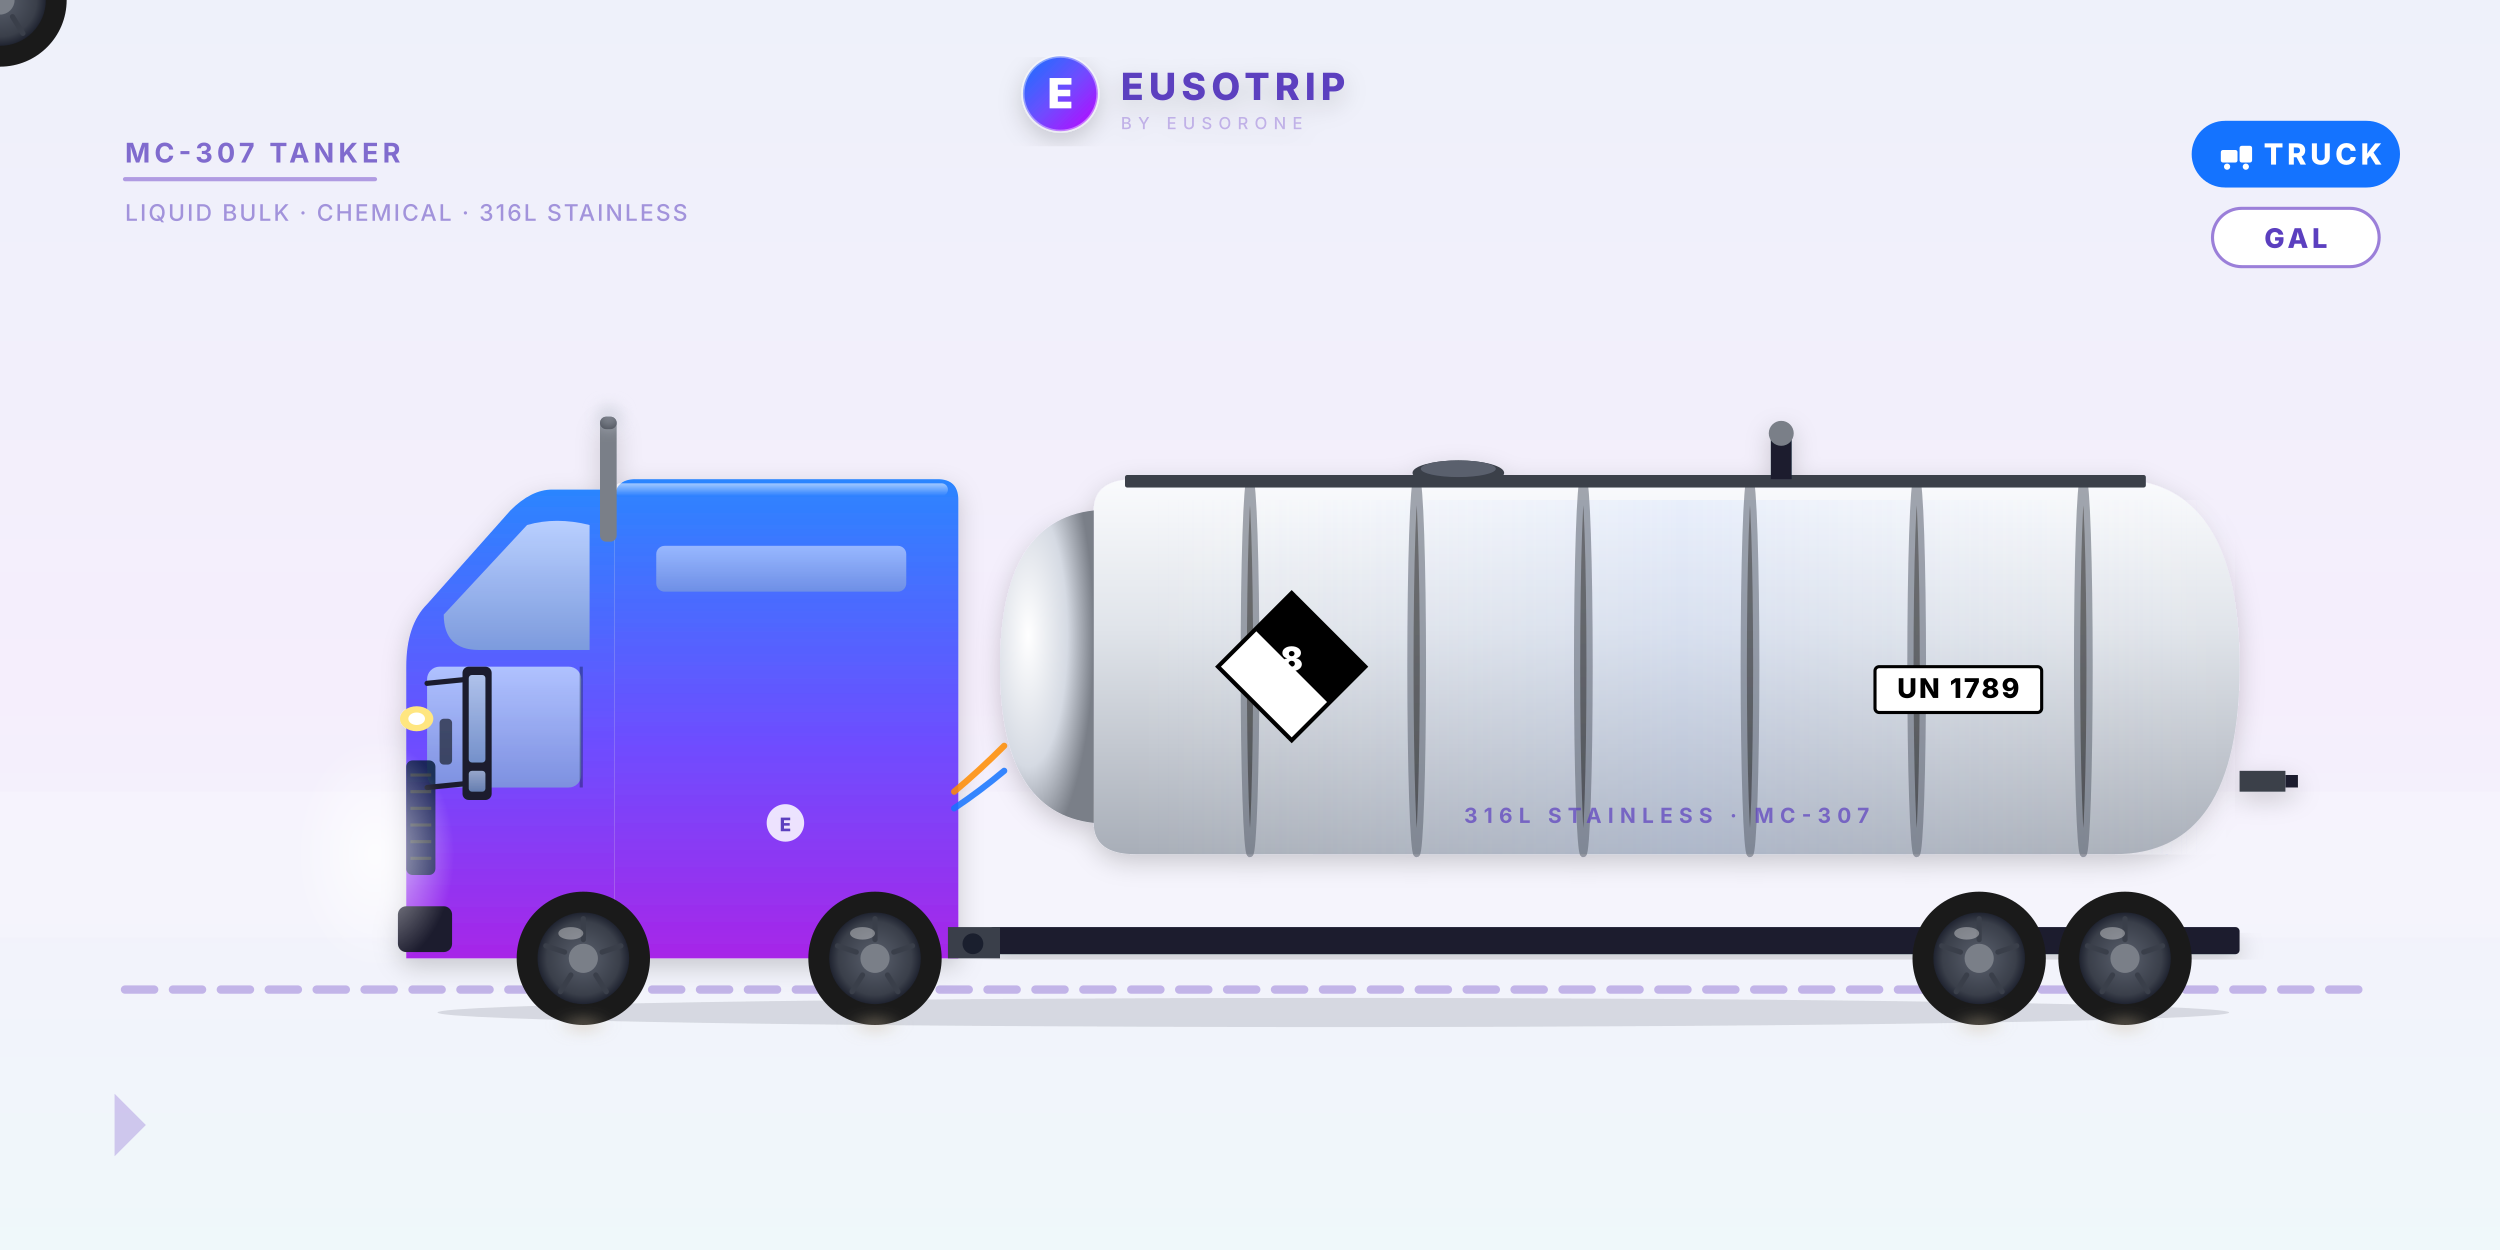
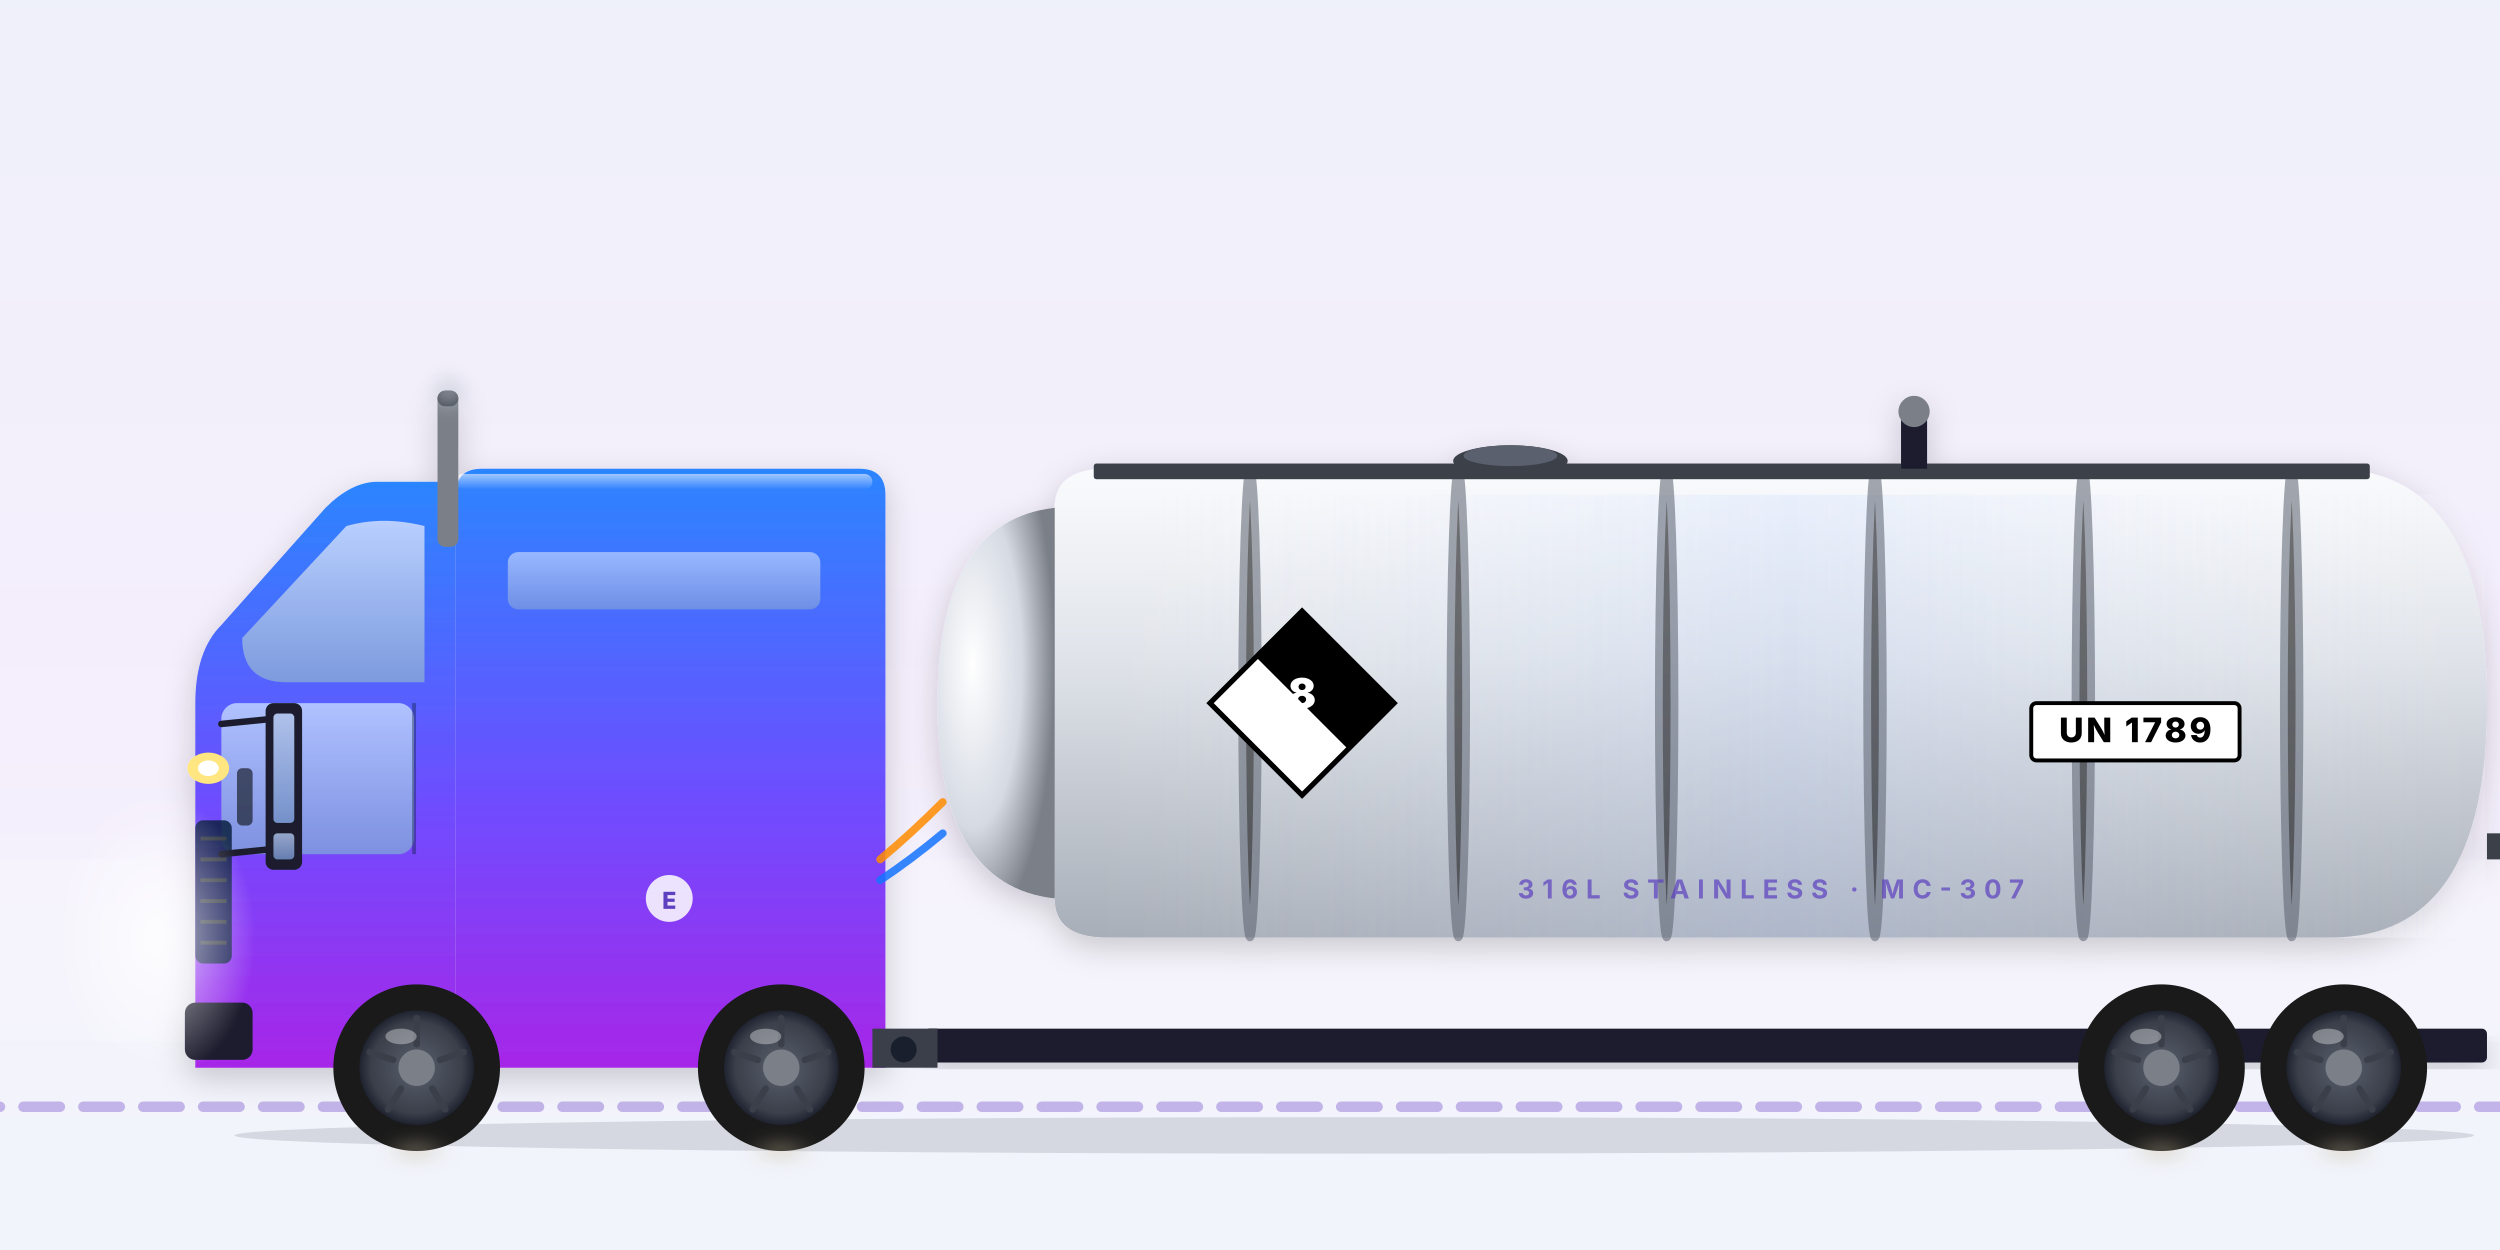
- <svg xmlns="http://www.w3.org/2000/svg" viewBox="0 0 1200 600" width="1200" height="600">
+ <svg xmlns="http://www.w3.org/2000/svg" width="1200" height="600" viewBox="0 50 1200 480" preserveAspectRatio="xMidYMid slice">
  <style>
    /* ========== CHASSIS BOB — the body floats on suspension ========== */
    .chassis-bob   { animation: chassis-bob 0.5s ease-in-out infinite; }
    @keyframes chassis-bob {
      0%, 100% { transform: translateY(0); }
      50%      { transform: translateY(-1.5px); }
    }
    .cab-sway      { animation: cab-sway 0.5s ease-in-out infinite -0.12s; }
    @keyframes cab-sway {
      0%, 100% { transform: translateY(0)    rotate(0deg); }
      50%      { transform: translateY(-0.8px) rotate(-0.15deg); }
    }
    .mudflap       { transform-origin: 1075px 440px;
                      animation: mudflap-flutter 0.42s ease-in-out infinite; }
    @keyframes mudflap-flutter {
      0%, 100% { transform: rotate(0deg)   translateX(0); }
      50%      { transform: rotate(-4deg)  translateX(0.4px); }
    }
    .streak        { animation: streak-drift 1.2s linear infinite; opacity: 0; }
    .streak.s2     { animation-delay: -0.4s; }
    .streak.s3     { animation-delay: -0.8s; }
    @keyframes streak-drift {
      0%   { transform: translateX(0);    opacity: 0; }
      15%  { opacity: 0.45; }
      85%  { opacity: 0.45; }
      100% { transform: translateX(180px); opacity: 0; }
    }
    .bow-air       { animation: bow-air-pulse 1.4s ease-in-out infinite;
                      transform-origin: 180px 410px; }
    @keyframes bow-air-pulse {
      0%, 100% { transform: scale(1)   translateX(0);   opacity: 0.18; }
      50%      { transform: scale(1.1) translateX(-3px); opacity: 0.32; }
    }
    .tire-dust     { animation: tire-dust 1.6s ease-out infinite; }
    @keyframes tire-dust {
      0%, 80%, 100% { opacity: 0; transform: translateX(0) scale(0.4); }
      8%, 18%       { opacity: 0.45; transform: translateX(0) scale(0.4); }
      35%           { opacity: 0;    transform: translateX(14px) scale(1); }
    }

    /* ========== ORIGINAL MOTION VOCAB ========== */
    .sheen        { animation: sheen-sweep 5s ease-in-out infinite;
                      transform-box: fill-box; }
    @keyframes sheen-sweep {
      0%   { transform: translateX(-220px); opacity: 0; }
      30%  { opacity: 0.5; }
      70%  { opacity: 0.5; }
      100% { transform: translateX(220px); opacity: 0; }
    }
    .wordmark     { animation: wordmark-breath 6s ease-in-out infinite; }
    @keyframes wordmark-breath {
      0%, 100% { opacity: 0.14; }
      50%      { opacity: 0.24; }
    }
    .badge-e      { transform-box: fill-box; transform-origin: center;
                      animation: badge-pulse 3.2s ease-in-out infinite; }
    @keyframes badge-pulse {
      0%, 100% { transform: scale(1);    opacity: 0.85; }
      50%      { transform: scale(1.06); opacity: 1; }
    }
    .headlight-glow { animation: headlight-pulse 4s ease-in-out infinite; }
    @keyframes headlight-pulse {
      0%, 100% { opacity: 0.85; }
      50%      { opacity: 1; }
    }
    .airlines     { animation: airlines-vibrate 0.55s ease-in-out infinite;
                      transform-box: fill-box; }
    @keyframes airlines-vibrate {
      0%, 100% { transform: translateY(0); }
      50%      { transform: translateY(0.6px); }
    }
    .chevron      { animation: chevron-pulse 2.2s ease-in-out infinite; }
    @keyframes chevron-pulse {
      0%, 100% { opacity: 0.3; }
      50%      { opacity: 0.65; }
    }
    .sky-shimmer  { animation: sky-drift 14s linear infinite;
                      transform-box: fill-box; }
    @keyframes sky-drift {
      from { transform: translateX(-40px); opacity: 0.12; }
      50%  { opacity: 0.22; }
      to   { transform: translateX(40px); opacity: 0.12; }
    }
    .ground-line  { stroke-dasharray: 14 9;
                      animation: ground-dash 1.6s linear infinite; }
    @keyframes ground-dash {
      from { stroke-dashoffset: 0; }
      to   { stroke-dashoffset: -46; }
    }
    /* ========== BRAND LOCKUP ========== */
    .brand-mark {
      transform-box: fill-box; transform-origin: center;
      animation: brand-pulse 3.6s ease-in-out infinite;
    }
    @keyframes brand-pulse {
      0%, 100% { transform: scale(1);    opacity: 0.92; }
      50%      { transform: scale(1.05); opacity: 1; }
    }
    .brand-word { animation: brand-word-breath 6s ease-in-out infinite; }
    @keyframes brand-word-breath {
      0%, 100% { opacity: 0.78; }
      50%      { opacity: 1; }
    }

    @media (prefers-reduced-motion: reduce) {
      .chassis-bob, .cab-sway, .mudflap, .streak, .bow-air, .tire-dust,
      .sheen, .wordmark, .badge-e, .headlight-glow, .airlines, .chevron,
      .sky-shimmer, .ground-line, .brand-mark, .brand-word { animation: none !important; }
    }
+   
+     /* ========== DARK-MODE OVERRIDES (2026-05-16) ========== */
+     @media (prefers-color-scheme: dark) {
+       .sky-bg          { fill: url(#skyDark) !important; }
+       .ground-line     { stroke: #5E4FC6 !important; opacity: 0.55 !important; }
+       .ground-shadow   { fill: #060912 !important; opacity: 0.55 !important; }
+       .brand-word      { fill: #C9B6FF !important; }
+       .brand-tagline   { fill: #8B7FE3 !important; }
+       .equipment-label { fill: #C9B6FF !important; }
+       .equipment-sub   { fill: #8B7FE3 !important; }
+       .equipment-rule  { stroke: #6E4DFF !important; }
+     }
  </style>
  <defs>
+     <linearGradient id="skyDark" x1="0" y1="0" x2="0" y2="1">
+       <stop offset="0%" stop-color="#0A0F1F" />
+       <stop offset="55%" stop-color="#141A2E" />
+       <stop offset="100%" stop-color="#0B0F1B" />
+     </linearGradient>
    <linearGradient id="brandIridescent" x1="0" y1="0" x2="1" y2="1">
      <stop offset="0%" stop-color="#1473FF" />
      <stop offset="50%" stop-color="#6E4DFF" />
      <stop offset="100%" stop-color="#BE01FF" />
    </linearGradient>
    <linearGradient id="sky" x1="0" y1="0" x2="0" y2="1">
      <stop offset="0%" stop-color="#EEF1FA" />
      <stop offset="55%" stop-color="#F5EEFC" />
      <stop offset="100%" stop-color="#EFF8FA" />
    </linearGradient>
    <linearGradient id="cab" x1="0" y1="0" x2="0" y2="1">
      <stop offset="0%" stop-color="#2B85FF" />
      <stop offset="55%" stop-color="#6E4DFF" />
      <stop offset="100%" stop-color="#A726E8" />
    </linearGradient>
    <linearGradient id="cabRoof" x1="0" y1="0" x2="0" y2="1">
      <stop offset="0%" stop-color="#FFFFFF" stop-opacity="0.55" />
      <stop offset="100%" stop-color="#FFFFFF" stop-opacity="0" />
    </linearGradient>
    <linearGradient id="windowGlass" x1="0" y1="0" x2="0" y2="1">
      <stop offset="0%" stop-color="#BFD3FF" />
      <stop offset="100%" stop-color="#7E9DDB" />
    </linearGradient>
    <linearGradient id="stainless" x1="0" y1="0" x2="0" y2="1">
      <stop offset="0%" stop-color="#FAFBFD" />
      <stop offset="40%" stop-color="#E0E4EA" />
      <stop offset="100%" stop-color="#A8AEB8" />
    </linearGradient>
    <linearGradient id="stainlessSheen" x1="0" y1="0" x2="1" y2="0">
      <stop offset="0%" stop-color="#FFFFFF" stop-opacity="0" />
      <stop offset="50%" stop-color="#BFD3FF" stop-opacity="0.45" />
      <stop offset="100%" stop-color="#FFFFFF" stop-opacity="0" />
    </linearGradient>
    <radialGradient id="capLeft" cx="0.3" cy="0.4" r="0.7">
      <stop offset="0%" stop-color="#FFFFFF" />
      <stop offset="60%" stop-color="#D5DAE3" />
      <stop offset="100%" stop-color="#7A7F88" />
    </radialGradient>
    <radialGradient id="rim" cx="0.5" cy="0.5" r="0.5">
      <stop offset="0%" stop-color="#5A606D" />
      <stop offset="80%" stop-color="#3A3F4A" />
      <stop offset="100%" stop-color="#1F2330" />
    </radialGradient>
    <filter id="rigShadow" x="-10%" y="-10%" width="120%" height="130%">
      <feGaussianBlur in="SourceAlpha" stdDeviation="6" />
      <feOffset dx="0" dy="4" result="offsetBlur" />
      <feComponentTransfer>
        <feFuncA type="linear" slope="0.18" />
      </feComponentTransfer>
      <feMerge>
        <feMergeNode />
        <feMergeNode in="SourceGraphic" />
      </feMerge>
    </filter>
    <linearGradient id="bowHazeGrad" x1="0" y1="0" x2="0" y2="1">
      <stop offset="0%" stop-color="#FFFFFF" stop-opacity="0.75" />
      <stop offset="100%" stop-color="#FFFFFF" stop-opacity="0" />
    </linearGradient>
    <radialGradient id="bowHaze" cx="0.5" cy="0.5" r="0.5">
      <stop offset="0%" stop-color="#FFFFFF" stop-opacity="0.75" />
      <stop offset="100%" stop-color="#FFFFFF" stop-opacity="0" />
    </radialGradient>
    <radialGradient id="dustCloud" cx="0.5" cy="0.5" r="0.5">
      <stop offset="0%" stop-color="#C8B89A" stop-opacity="0.55" />
      <stop offset="100%" stop-color="#C8B89A" stop-opacity="0" />
    </radialGradient>
    <filter id="softBlur" x="-50%" y="-50%" width="200%" height="200%">
      <feGaussianBlur stdDeviation="3" />
    </filter>
  </defs>
  <g class="chassis-bob">
-     <rect width="1200" height="600" fill="url(#sky)" />
+     <rect class="sky-bg" width="1200" height="600" fill="url(#sky)" />
    <rect x="0" y="380" width="1200" height="70" fill="#FFFFFF" opacity="0.18" />
    <line x1="60" y1="475" x2="1140" y2="475" stroke="#9B7FD9" stroke-width="4" stroke-dasharray="14 9" stroke-linecap="round" opacity="0.55" />
    <ellipse cx="640" cy="486" rx="430" ry="7" fill="#1A1F2E" opacity="0.13" />
    <g filter="url(#rigShadow)">
      <path d="M 460 250 L 460 460 L 295 460 L 295 240 Q 295 230 305 230 L 450 230 Q 460 230 460 240 Z" fill="url(#cab)" />
      <path d="M 295 240 L 295 460 L 195 460 L 195 320 Q 195 300 205 290 L 245 245 Q 255 235 265 235 L 290 235 Q 295 235 295 240 Z" fill="url(#cab)" />
      <rect x="295" y="232" width="160" height="6" rx="3" fill="url(#cabRoof)" />
      <path d="M 283 252 Q 267 248 253 252 L 213 295 Q 213 312 230 312 L 283 312 Z" fill="url(#windowGlass)" opacity="0.95" />
      <rect x="205" y="320" width="74" height="58" rx="6" fill="url(#windowGlass)" opacity="0.85" />
      <line x1="279" y1="320" x2="279" y2="378" stroke="#0A1F3F" stroke-width="1.5" opacity="0.4" />
      <rect x="315" y="262" width="120" height="22" rx="4" fill="url(#windowGlass)" opacity="0.7" />
      <rect x="211" y="345" width="6" height="22" rx="2" fill="#1A1F2E" opacity="0.7" />
      <ellipse cx="200" cy="345" rx="8" ry="6" fill="#FFE680" />
      <ellipse cx="200" cy="345" rx="4" ry="3" fill="#FFFFFF" />
      <rect x="195" y="365" width="14" height="55" rx="3" fill="#0A1F3F" opacity="0.85" />
      <g stroke="#3A3F4A" stroke-width="1.5">
        <line x1="197" y1="372" x2="207" y2="372" />
        <line x1="197" y1="380" x2="207" y2="380" />
        <line x1="197" y1="388" x2="207" y2="388" />
        <line x1="197" y1="396" x2="207" y2="396" />
        <line x1="197" y1="404" x2="207" y2="404" />
        <line x1="197" y1="412" x2="207" y2="412" />
      </g>
      <rect x="191" y="435" width="26" height="22" rx="4" fill="#1A1F2E" />
      <rect x="271" y="438" width="22" height="20" rx="2" fill="#1A1F2E" opacity="0.85" />
      <line x1="205" y1="328" x2="225" y2="326" stroke="#1A1F2E" stroke-width="2.5" stroke-linecap="round" />
      <line x1="205" y1="378" x2="225" y2="376" stroke="#1A1F2E" stroke-width="2.5" stroke-linecap="round" />
      <rect x="222" y="320" width="14" height="64" rx="3" fill="#1A1F2E" />
      <rect x="225" y="324" width="8" height="42" rx="1.5" fill="url(#windowGlass)" opacity="0.9" />
      <rect x="225" y="370" width="8" height="10" rx="1.5" fill="url(#windowGlass)" opacity="0.75" />
      <rect x="288" y="200" width="8" height="60" rx="3" fill="#7A7F88" />
      <rect x="288" y="200" width="8" height="6" rx="3" fill="#3A3F4A" />
      <circle cx="377" cy="395" r="9" fill="#FFFFFF" opacity="0.85" />
      <text x="377" y="399" text-anchor="middle" font-family="Inter, system-ui, sans-serif" font-weight="800" font-size="9" fill="#5B3FBF">E</text>
    </g>
    <g filter="url(#rigShadow)">
      <path d="M 525 245 Q 525 230 545 230 L 1015 230 Q 1075 230 1075 320 Q 1075 410 1015 410 L 545 410 Q 525 410 525 395 Z" fill="url(#stainless)" />
      <path d="M 525 245 Q 480 250 480 320 Q 480 390 525 395 L 525 245 Z" fill="url(#capLeft)" />
      <rect x="540" y="240" width="535" height="170" fill="url(#stainlessSheen)" opacity="0.55" />
      <g stroke="#5A606D" stroke-width="3" opacity="0.55">
        <ellipse cx="600" cy="320" rx="3" ry="90" />
        <ellipse cx="680" cy="320" rx="3" ry="90" />
        <ellipse cx="760" cy="320" rx="3" ry="90" />
        <ellipse cx="840" cy="320" rx="3" ry="90" />
        <ellipse cx="920" cy="320" rx="3" ry="90" />
        <ellipse cx="1000" cy="320" rx="3" ry="90" />
      </g>
      <rect x="540" y="228" width="490" height="6" rx="1" fill="#3A3F4A" />
      <ellipse cx="700" cy="227" rx="22" ry="6" fill="#3A3F4A" />
      <ellipse cx="700" cy="225" rx="18" ry="4" fill="#5A606D" />
      <g>
        <rect x="850" y="210" width="10" height="20" fill="#1A1F2E" />
        <circle cx="855" cy="208" r="6" fill="#7A7F88" />
      </g>
      <rect x="1075" y="370" width="22" height="10" fill="#3A3F4A" />
      <rect x="1097" y="372" width="6" height="6" fill="#1A1F2E" />
      <g transform="translate(620 320) rotate(45)">
        <rect x="-25" y="-25" width="50" height="50" fill="#FFFFFF" stroke="#000000" stroke-width="2" />
        <rect x="-25" y="-25" width="50" height="25" fill="#000000" />
        <g transform="rotate(-45)">
          <text y="2" text-anchor="middle" font-family="Inter, system-ui, sans-serif" font-weight="900" font-size="16" fill="#FFFFFF">8</text>
        </g>
      </g>
      <g>
        <rect x="900" y="320" width="80" height="22" rx="2" fill="#FFFFFF" stroke="#000000" stroke-width="1.5" />
        <text x="940" y="335" text-anchor="middle" font-family="Inter, system-ui, sans-serif" font-weight="800" font-size="13" fill="#000000" letter-spacing="1">UN 1789</text>
      </g>
      <text x="800" y="395" text-anchor="middle" font-family="Inter, system-ui, sans-serif" font-weight="700" font-size="10" fill="#5B3FBF" opacity="0.7" letter-spacing="3">316L STAINLESS · MC-307</text>
    </g>
    <g filter="url(#rigShadow)">
      <rect x="475" y="445" width="600" height="13" rx="2" fill="#1A1F2E" />
    </g>
    <rect x="455" y="445" width="25" height="15" fill="#3A3F4A" />
    <circle cx="467" cy="453" r="5" fill="#1A1F2E" />
  </g>
  <g id="wheelGroup">
    <circle cx="0" cy="0" r="32" fill="#1A1A1A" />
    <circle cx="0" cy="0" r="22" fill="url(#rim)" />
    <circle cx="0" cy="0" r="7" fill="#7A7F88" />
    <g stroke="#3A3F4A" stroke-width="2.5" stroke-linecap="round">
      <line x1="0" y1="-19" x2="0" y2="-9" />
      <line x1="18" y1="-6" x2="9" y2="-3" />
      <line x1="11" y1="16" x2="6" y2="8" />
      <line x1="-11" y1="16" x2="-6" y2="8" />
      <line x1="-18" y1="-6" x2="-9" y2="-3" />
    </g>
    <ellipse cx="-6" cy="-12" rx="6" ry="3" fill="#FFFFFF" opacity="0.35" />
  </g>
  <g transform="translate(420 460)">
    <g>
      <use href="#wheelGroup" />
      <animateTransform attributeName="transform" type="rotate" from="0" to="-360" dur="1.6s" repeatCount="indefinite" />
    </g>
  </g>
  <g transform="translate(280 460)">
    <g>
      <use href="#wheelGroup" />
      <animateTransform attributeName="transform" type="rotate" from="0" to="-360" dur="1.6s" repeatCount="indefinite" />
    </g>
  </g>
  <g transform="translate(950 460)">
    <g>
      <use href="#wheelGroup" />
      <animateTransform attributeName="transform" type="rotate" from="0" to="-360" dur="1.6s" repeatCount="indefinite" />
    </g>
  </g>
  <g transform="translate(1020 460)">
    <g>
      <use href="#wheelGroup" />
      <animateTransform attributeName="transform" type="rotate" from="0" to="-360" dur="1.6s" repeatCount="indefinite" />
    </g>
  </g>
  <path d="M 458 380 Q 470 370 482 358" stroke="#FF8C00" stroke-width="3" fill="none" stroke-linecap="round" opacity="0.85" />
  <path d="M 458 388 Q 470 380 482 370" stroke="#1473FF" stroke-width="3" fill="none" stroke-linecap="round" opacity="0.85" />
-   <g>
-     <rect x="1052" y="58" width="100" height="32" rx="16" ry="16" fill="#1473FF" />
-     <g transform="translate(1066 70)" fill="#FFFFFF">
-       <rect x="0" y="2" width="8" height="6" rx="1" />
-       <rect x="9" y="0" width="6" height="8" rx="1" />
-       <circle cx="3" cy="10" r="1.5" />
-       <circle cx="12" cy="10" r="1.5" />
-     </g>
-     <text x="1115" y="79" text-anchor="middle" font-family="Inter, system-ui, sans-serif" font-weight="800" font-size="14" letter-spacing="1.8" fill="#FFFFFF">TRUCK</text>
-   </g>
-   <g>
-     <rect x="1062" y="100" width="80" height="28" rx="14" ry="14" fill="#FFFFFF" stroke="#9B7FD9" stroke-width="1.5" />
-     <text x="1102" y="119" text-anchor="middle" font-family="Inter, system-ui, sans-serif" font-weight="800" font-size="13" letter-spacing="1.8" fill="#5B3FBF">GAL</text>
-   </g>
  <g opacity="0.75">
-     <text x="60" y="78" font-family="Inter, system-ui, sans-serif" font-weight="700" font-size="13" letter-spacing="2" fill="#5B3FBF">MC-307 TANKER</text>
-     <line x1="60" y1="86" x2="180" y2="86" stroke="#9B7FD9" stroke-width="2" stroke-linecap="round" />
-     <text x="60" y="106" font-family="Inter, system-ui, sans-serif" font-weight="500" font-size="11" letter-spacing="1" fill="#5B3FBF" opacity="0.7">LIQUID BULK · CHEMICAL · 316L STAINLESS</text>
-   </g>
-   <g opacity="0.4">
-     <path d="M 70 540 L 55 525 L 55 555 Z" fill="#9B7FD9" />
  </g>
  <g stroke="#9B7FD9" stroke-width="2.5" stroke-linecap="round" opacity="0.5">
    <line class="streak" x1="1090" y1="445" x2="1145" y2="445" />
    <line class="streak s2" x1="1085" y1="455" x2="1150" y2="455" />
    <line class="streak s3" x1="1095" y1="468" x2="1145" y2="468" />
  </g>
  <ellipse class="bow-air" cx="180" cy="410" rx="38" ry="55" fill="url(#bowHaze)" />
  <g filter="url(#softBlur)" opacity="0.5">
    <circle cx="292" cy="200" r="6" fill="#C8CDD8">
      <animate attributeName="cy" from="200" to="120" dur="2.6s" repeatCount="indefinite" />
      <animate attributeName="r" from="6" to="14" dur="2.6s" repeatCount="indefinite" />
      <animate attributeName="opacity" values="0;0.55;0.55;0" keyTimes="0;0.15;0.7;1" dur="2.6s" repeatCount="indefinite" />
    </circle>
    <circle cx="294" cy="200" r="5" fill="#C8CDD8">
      <animate attributeName="cy" from="200" to="120" dur="2.6s" begin="-0.9s" repeatCount="indefinite" />
      <animate attributeName="r" from="5" to="12" dur="2.6s" begin="-0.9s" repeatCount="indefinite" />
      <animate attributeName="opacity" values="0;0.55;0.55;0" keyTimes="0;0.15;0.7;1" dur="2.6s" begin="-0.9s" repeatCount="indefinite" />
    </circle>
    <circle cx="290" cy="200" r="4" fill="#C8CDD8">
      <animate attributeName="cy" from="200" to="120" dur="2.6s" begin="-1.7s" repeatCount="indefinite" />
      <animate attributeName="r" from="4" to="10" dur="2.6s" begin="-1.7s" repeatCount="indefinite" />
      <animate attributeName="opacity" values="0;0.55;0.55;0" keyTimes="0;0.15;0.7;1" dur="2.6s" begin="-1.7s" repeatCount="indefinite" />
    </circle>
  </g>
  <g filter="url(#softBlur)">
    <ellipse class="tire-dust" cx="420.0" cy="492.0" rx="14" ry="5" fill="url(#dustCloud)" />
    <ellipse class="tire-dust" cx="280.0" cy="492.0" rx="14" ry="5" fill="url(#dustCloud)" style="animation-delay:-0.4s" />
    <ellipse class="tire-dust" cx="950.0" cy="492.0" rx="14" ry="5" fill="url(#dustCloud)" style="animation-delay:-0.7s" />
    <ellipse class="tire-dust" cx="1020.0" cy="492.0" rx="14" ry="5" fill="url(#dustCloud)" style="animation-delay:-1.1s" />
  </g>
-   <g class="brand-lockup" filter="url(#rigShadow)" transform="translate(490 26)">
-     <g class="brand-mark">
-       <circle cx="19" cy="19" r="18" fill="url(#brandIridescent)" />
-       <circle cx="19" cy="19" r="18" fill="none" stroke="#FFFFFF" stroke-width="1.5" opacity="0.4" />
-       <text x="19" y="26" text-anchor="middle" font-family="Inter, system-ui, sans-serif" font-weight="900" font-size="20" fill="#FFFFFF" letter-spacing="-1">E</text>
-     </g>
-     <text class="brand-word" x="48" y="22" font-family="Inter, system-ui, sans-serif" font-weight="800" font-size="18" letter-spacing="2.5" fill="#5B3FBF">EUSOTRIP</text>
-     <text x="48" y="36" font-family="Inter, system-ui, sans-serif" font-weight="500" font-size="8" letter-spacing="3" fill="#9B7FD9" opacity="0.55">BY EUSORONE</text>
-   </g>
</svg>
